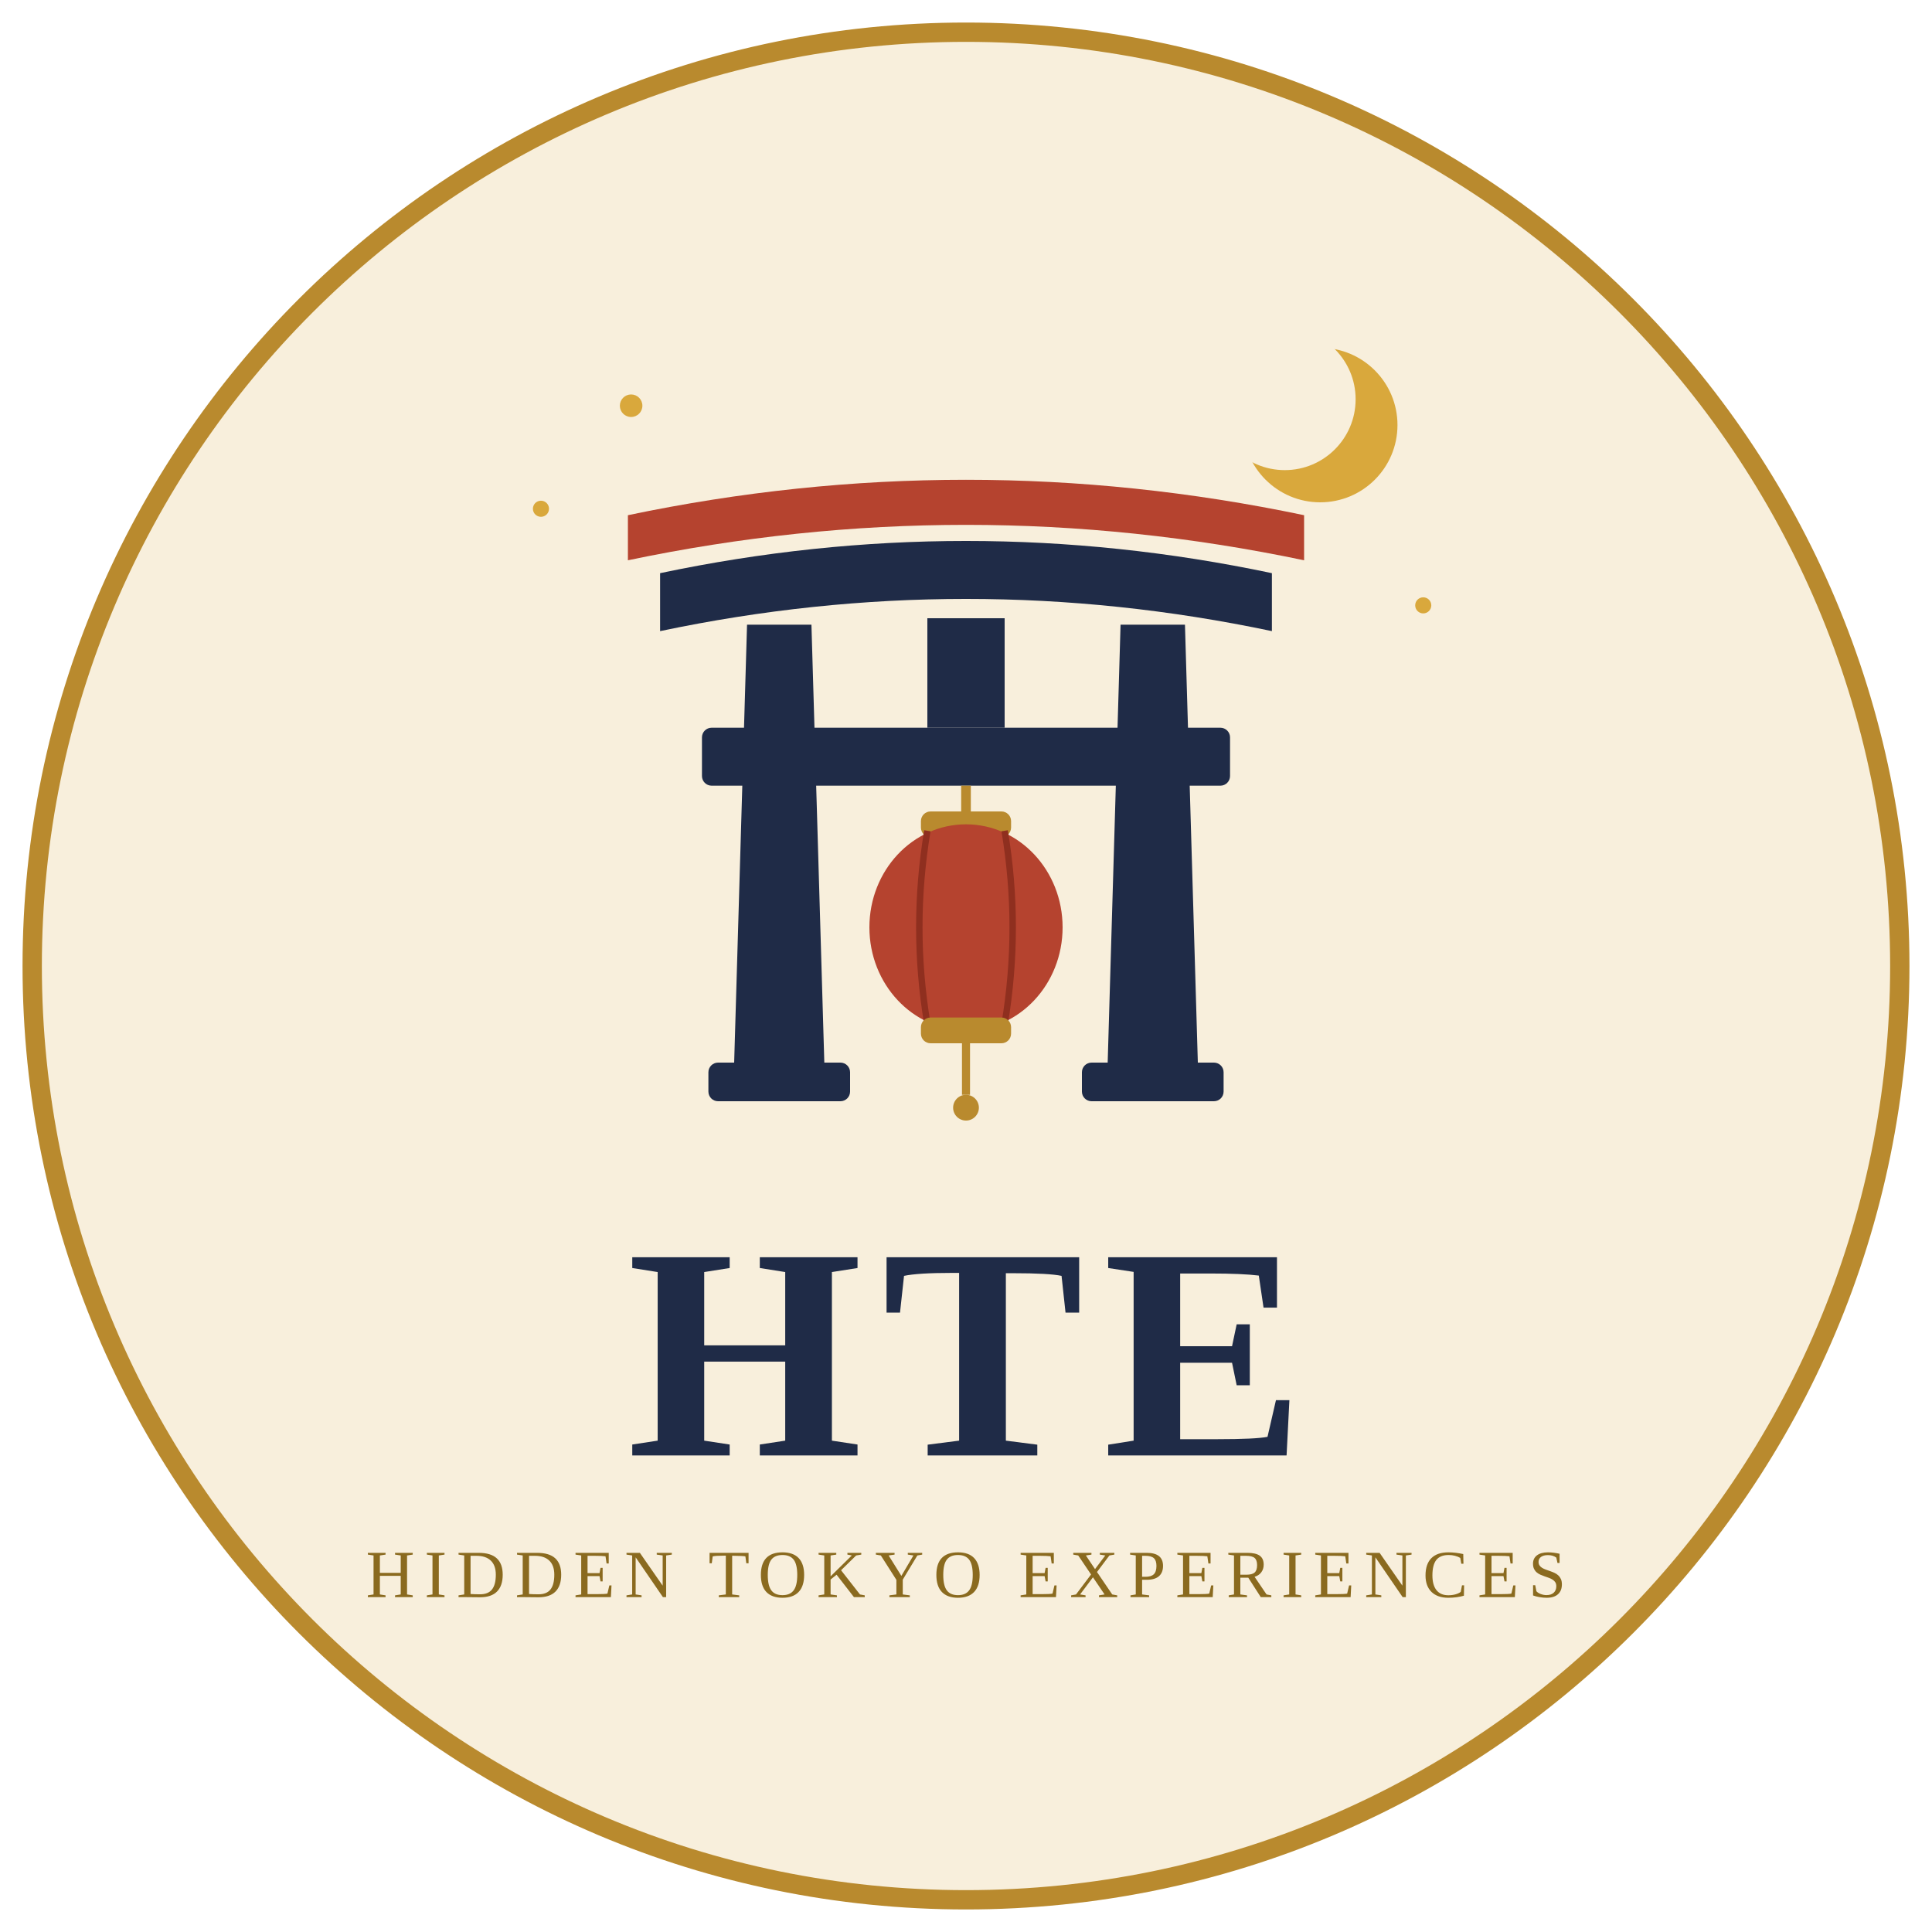
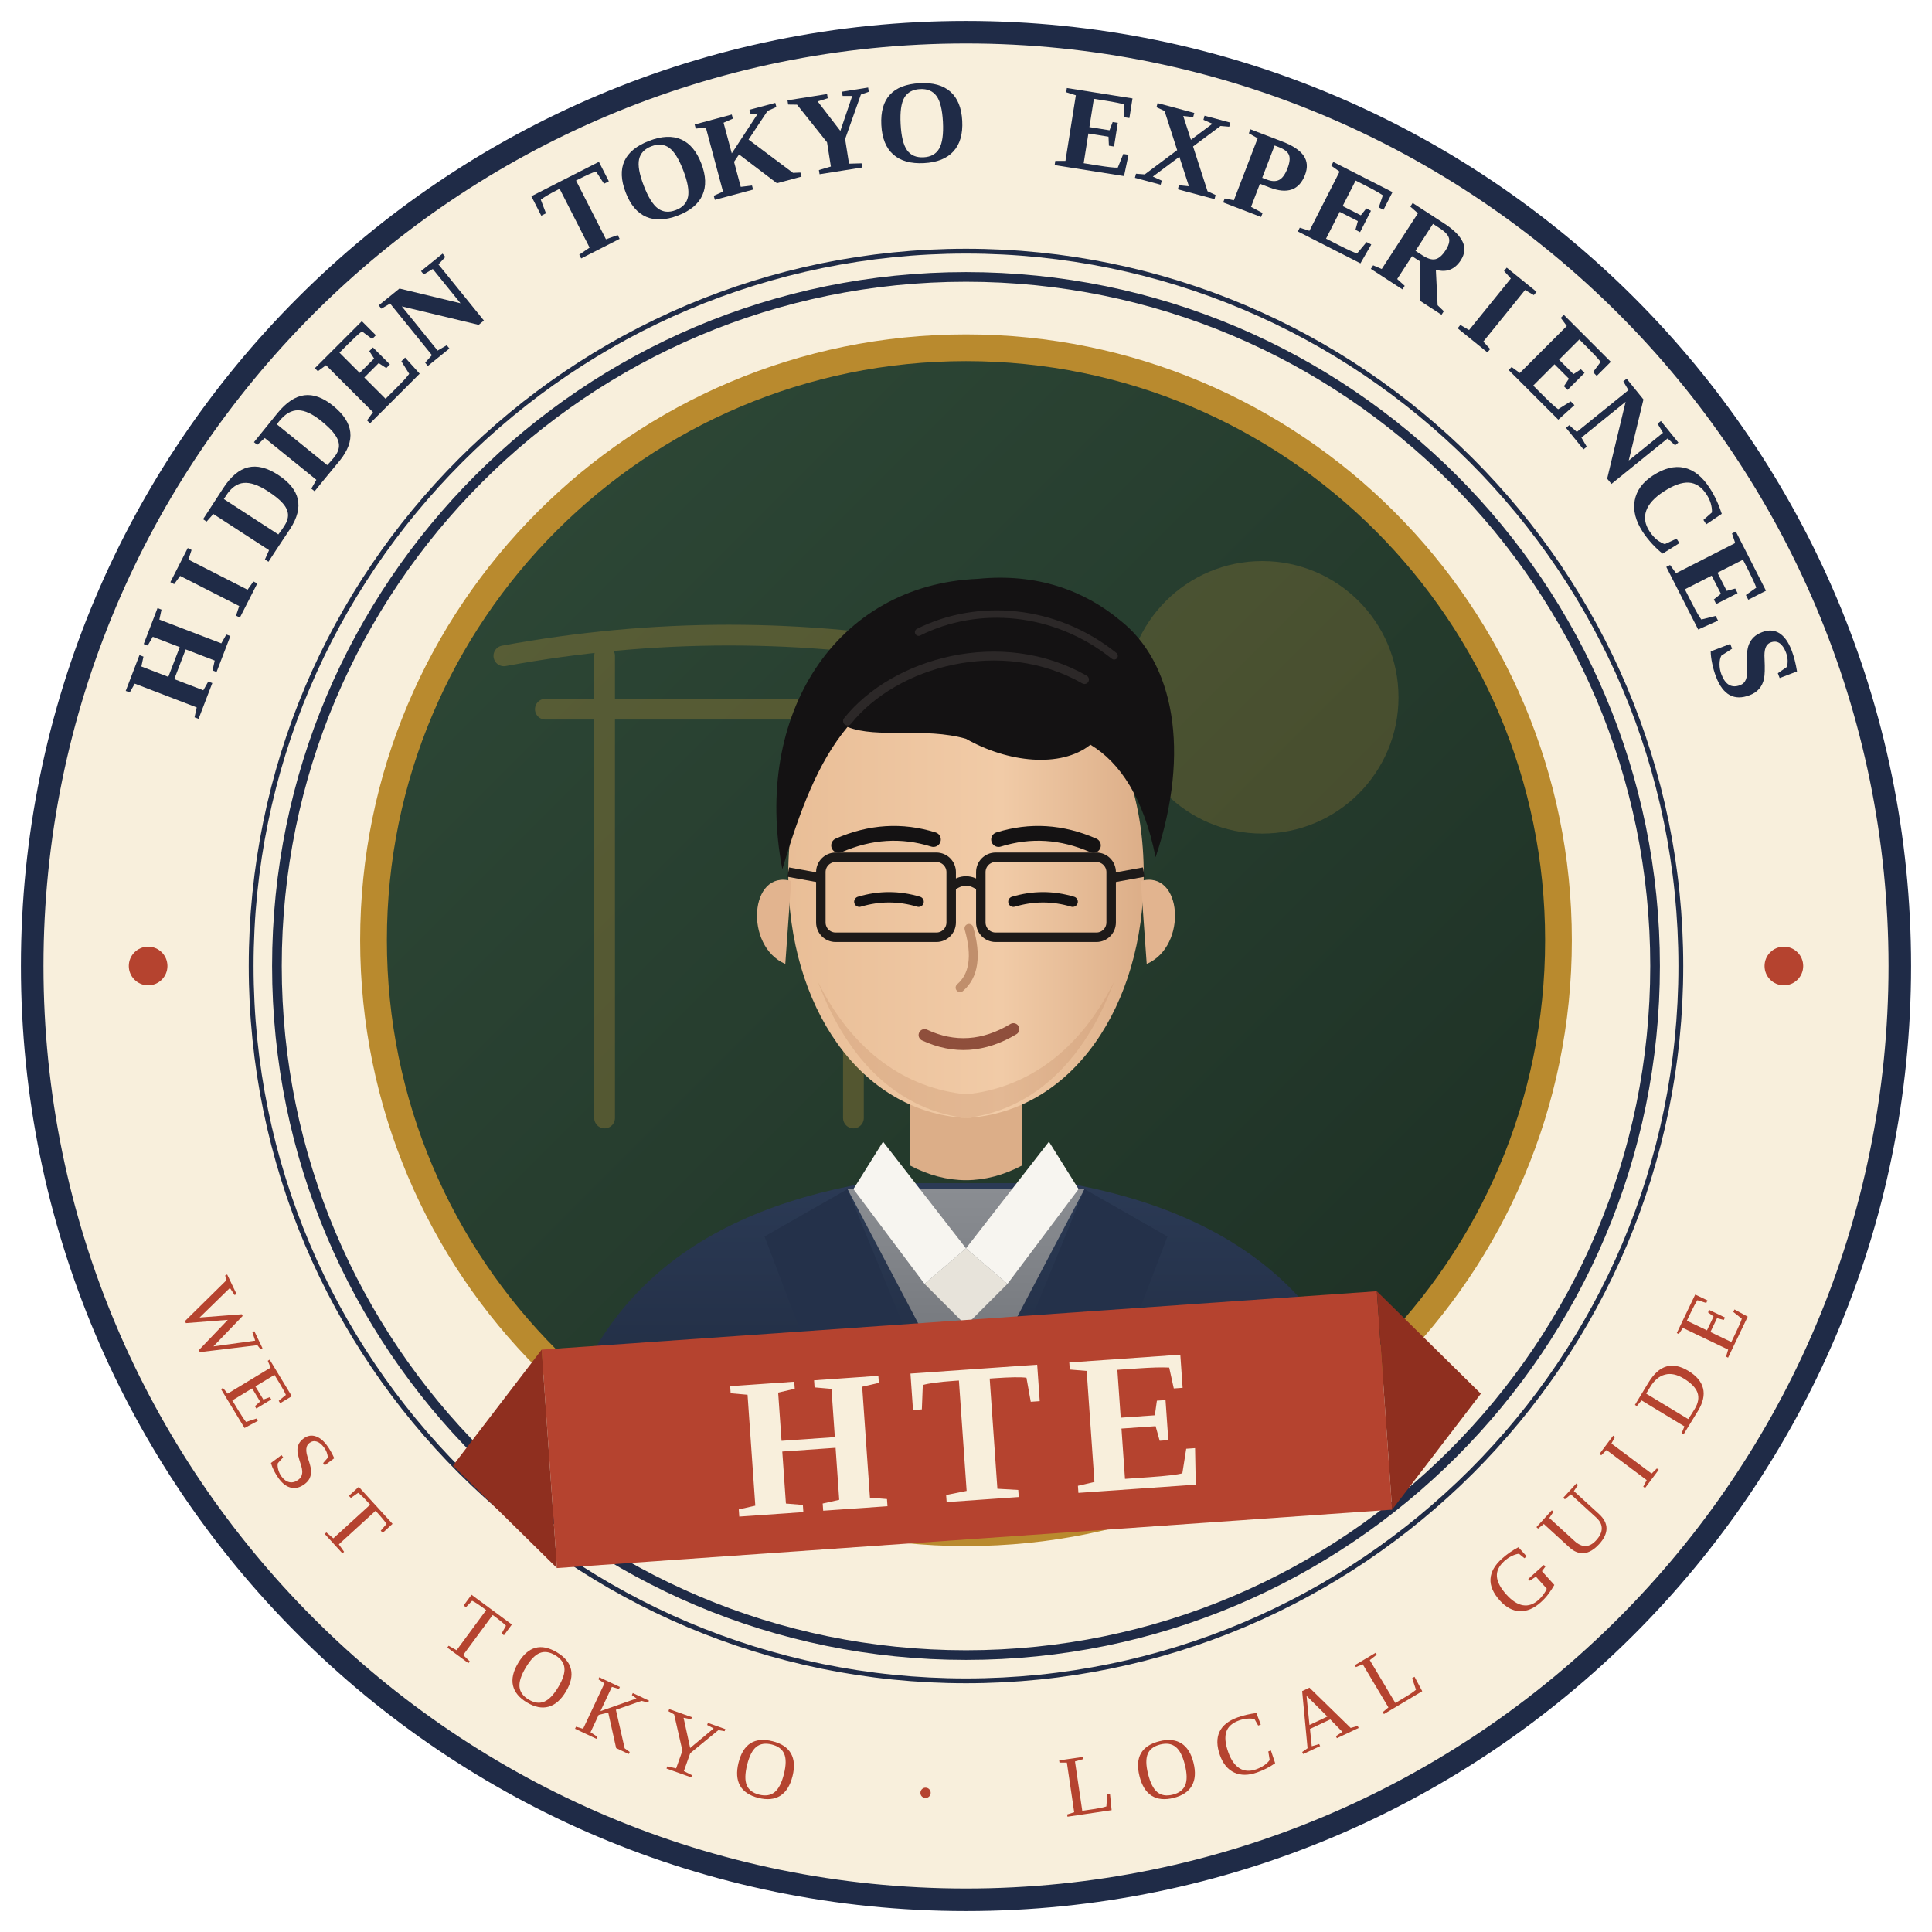
- <svg xmlns="http://www.w3.org/2000/svg" viewBox="0 0 600 600" role="img" aria-label="Hidden Tokyo Experiences logo">
-   <circle cx="300" cy="300" r="290" fill="#f8efdc" stroke="#b98a2e" stroke-width="6" />
-   <circle cx="410" cy="132" r="24" fill="#d9a83c" />
-   <circle cx="399" cy="124" r="22" fill="#f8efdc" />
-   <circle cx="196" cy="126" r="3.5" fill="#d9a83c" />
-   <circle cx="168" cy="158" r="2.5" fill="#d9a83c" />
-   <circle cx="442" cy="188" r="2.5" fill="#d9a83c" />
-   <path d="M195 160 Q300 138 405 160 L405 174 Q300 152 195 174 Z" fill="#b5432f" />
-   <path d="M205 178 Q300 158 395 178 L395 196 Q300 176 205 196 Z" fill="#1f2b47" />
-   <rect x="288" y="192" width="24" height="34" fill="#1f2b47" />
-   <rect x="218" y="226" width="164" height="18" rx="3" fill="#1f2b47" />
-   <path d="M232 194 L252 194 L256 330 L228 330 Z" fill="#1f2b47" />
-   <path d="M348 194 L368 194 L372 330 L344 330 Z" fill="#1f2b47" />
-   <rect x="220" y="330" width="44" height="12" rx="3" fill="#1f2b47" />
-   <rect x="336" y="330" width="44" height="12" rx="3" fill="#1f2b47" />
-   <line x1="300" y1="244" x2="300" y2="256" stroke="#b98a2e" stroke-width="3" />
-   <rect x="286" y="252" width="28" height="8" rx="3" fill="#b98a2e" />
-   <ellipse cx="300" cy="288" rx="30" ry="32" fill="#b5432f" />
-   <path d="M288 258 Q283 288 288 318" fill="none" stroke="#8f2f1f" stroke-width="2" />
-   <path d="M312 258 Q317 288 312 318" fill="none" stroke="#8f2f1f" stroke-width="2" />
-   <rect x="286" y="316" width="28" height="8" rx="3" fill="#b98a2e" />
-   <line x1="300" y1="324" x2="300" y2="340" stroke="#b98a2e" stroke-width="2.5" />
-   <circle cx="300" cy="344" r="4" fill="#b98a2e" />
-   <text x="300" y="452" text-anchor="middle" font-family="Georgia, 'Times New Roman', serif" font-weight="bold" font-size="94" letter-spacing="6" fill="#1f2b47">HTE</text>
-   <text x="300" y="496" text-anchor="middle" font-family="Georgia, 'Times New Roman', serif" font-size="21" letter-spacing="3" fill="#8a6a1f">HIDDEN TOKYO EXPERIENCES</text>
+ <svg xmlns="http://www.w3.org/2000/svg" viewBox="0 0 600 600">
+   <defs>
+     <clipPath id="c">
+       <circle cx="200" cy="200" r="200" />
+     </clipPath>
+     <linearGradient id="bg" x1="0" y1="0" x2="1" y2="1">
+       <stop offset="0" stop-color="#2f4a38" />
+       <stop offset="1" stop-color="#1c2e23" />
+     </linearGradient>
+     <linearGradient id="coat" x1="0" y1="0" x2="0" y2="1">
+       <stop offset="0" stop-color="#2b3a55" />
+       <stop offset="1" stop-color="#1b2538" />
+     </linearGradient>
+     <linearGradient id="knit" x1="0" y1="0" x2="0" y2="1">
+       <stop offset="0" stop-color="#8a8d92" />
+       <stop offset="1" stop-color="#6c6f74" />
+     </linearGradient>
+     <linearGradient id="skin" x1="0" y1="0" x2="1" y2="0">
+       <stop offset="0" stop-color="#e9be97" />
+       <stop offset=".6" stop-color="#f1cba7" />
+       <stop offset="1" stop-color="#dcae88" />
+     </linearGradient>
+   </defs>
+   <circle cx="300" cy="300" r="290" fill="#f8efdc" stroke="#1f2b47" stroke-width="7" />
+   <circle cx="300" cy="300" r="214" fill="none" stroke="#1f2b47" stroke-width="3" />
+   <circle cx="300" cy="300" r="222" fill="none" stroke="#1f2b47" stroke-width="1.5" />
+   <path id="top" d="M 52 300 A 248 248 0 0 1 548 300" fill="none" />
+   <path id="bot" d="M 36 300 A 264 264 0 0 0 564 300" fill="none" />
+   <text x="66.6" y="210.4" text-anchor="middle" transform="rotate(-69.00 66.6 210.4)" font-family="Georgia, 'Times New Roman', serif" font-weight="bold" font-size="37" fill="#1f2b47">H</text>
+   <text x="77.2" y="186.5" text-anchor="middle" transform="rotate(-63.00 77.2 186.5)" font-family="Georgia, 'Times New Roman', serif" font-weight="bold" font-size="37" fill="#1f2b47">I</text>
+   <text x="90.3" y="163.8" text-anchor="middle" transform="rotate(-57.00 90.3 163.8)" font-family="Georgia, 'Times New Roman', serif" font-weight="bold" font-size="37" fill="#1f2b47">D</text>
+   <text x="105.7" y="142.7" text-anchor="middle" transform="rotate(-51.00 105.7 142.7)" font-family="Georgia, 'Times New Roman', serif" font-weight="bold" font-size="37" fill="#1f2b47">D</text>
+   <text x="123.2" y="123.2" text-anchor="middle" transform="rotate(-45.00 123.2 123.2)" font-family="Georgia, 'Times New Roman', serif" font-weight="bold" font-size="37" fill="#1f2b47">E</text>
+   <text x="142.7" y="105.7" text-anchor="middle" transform="rotate(-39.00 142.7 105.7)" font-family="Georgia, 'Times New Roman', serif" font-weight="bold" font-size="37" fill="#1f2b47">N</text>
+   <text x="186.5" y="77.2" text-anchor="middle" transform="rotate(-27.00 186.5 77.2)" font-family="Georgia, 'Times New Roman', serif" font-weight="bold" font-size="37" fill="#1f2b47">T</text>
+   <text x="210.4" y="66.6" text-anchor="middle" transform="rotate(-21.00 210.4 66.6)" font-family="Georgia, 'Times New Roman', serif" font-weight="bold" font-size="37" fill="#1f2b47">O</text>
+   <text x="235.3" y="58.5" text-anchor="middle" transform="rotate(-15.00 235.3 58.5)" font-family="Georgia, 'Times New Roman', serif" font-weight="bold" font-size="37" fill="#1f2b47">K</text>
+   <text x="260.9" y="53.1" text-anchor="middle" transform="rotate(-9.00 260.9 53.1)" font-family="Georgia, 'Times New Roman', serif" font-weight="bold" font-size="37" fill="#1f2b47">Y</text>
+   <text x="286.9" y="50.3" text-anchor="middle" transform="rotate(-3.00 286.9 50.3)" font-family="Georgia, 'Times New Roman', serif" font-weight="bold" font-size="37" fill="#1f2b47">O</text>
+   <text x="339.1" y="53.1" text-anchor="middle" transform="rotate(9.00 339.1 53.1)" font-family="Georgia, 'Times New Roman', serif" font-weight="bold" font-size="37" fill="#1f2b47">E</text>
+   <text x="364.7" y="58.5" text-anchor="middle" transform="rotate(15.00 364.7 58.5)" font-family="Georgia, 'Times New Roman', serif" font-weight="bold" font-size="37" fill="#1f2b47">X</text>
+   <text x="389.6" y="66.6" text-anchor="middle" transform="rotate(21.00 389.6 66.6)" font-family="Georgia, 'Times New Roman', serif" font-weight="bold" font-size="37" fill="#1f2b47">P</text>
+   <text x="413.5" y="77.2" text-anchor="middle" transform="rotate(27.00 413.5 77.2)" font-family="Georgia, 'Times New Roman', serif" font-weight="bold" font-size="37" fill="#1f2b47">E</text>
+   <text x="436.2" y="90.3" text-anchor="middle" transform="rotate(33.00 436.2 90.3)" font-family="Georgia, 'Times New Roman', serif" font-weight="bold" font-size="37" fill="#1f2b47">R</text>
+   <text x="457.3" y="105.7" text-anchor="middle" transform="rotate(39.00 457.3 105.7)" font-family="Georgia, 'Times New Roman', serif" font-weight="bold" font-size="37" fill="#1f2b47">I</text>
+   <text x="476.8" y="123.2" text-anchor="middle" transform="rotate(45.00 476.8 123.2)" font-family="Georgia, 'Times New Roman', serif" font-weight="bold" font-size="37" fill="#1f2b47">E</text>
+   <text x="494.3" y="142.7" text-anchor="middle" transform="rotate(51.00 494.3 142.7)" font-family="Georgia, 'Times New Roman', serif" font-weight="bold" font-size="37" fill="#1f2b47">N</text>
+   <text x="509.7" y="163.8" text-anchor="middle" transform="rotate(57.00 509.7 163.8)" font-family="Georgia, 'Times New Roman', serif" font-weight="bold" font-size="37" fill="#1f2b47">C</text>
+   <text x="522.8" y="186.5" text-anchor="middle" transform="rotate(63.00 522.8 186.5)" font-family="Georgia, 'Times New Roman', serif" font-weight="bold" font-size="37" fill="#1f2b47">E</text>
+   <text x="533.4" y="210.4" text-anchor="middle" transform="rotate(69.00 533.4 210.4)" font-family="Georgia, 'Times New Roman', serif" font-weight="bold" font-size="37" fill="#1f2b47">S</text>
+   <text x="60.1" y="414.9" text-anchor="middle" transform="rotate(64.40 60.1 414.9)" font-family="Georgia, 'Times New Roman', serif" font-size="27" fill="#b5432f">W</text>
+   <text x="72.5" y="437.8" text-anchor="middle" transform="rotate(58.80 72.5 437.8)" font-family="Georgia, 'Times New Roman', serif" font-size="27" fill="#b5432f">E</text>
+   <text x="87.0" y="459.3" text-anchor="middle" transform="rotate(53.20 87.0 459.3)" font-family="Georgia, 'Times New Roman', serif" font-size="27" fill="#b5432f">S</text>
+   <text x="103.6" y="479.4" text-anchor="middle" transform="rotate(47.60 103.6 479.4)" font-family="Georgia, 'Times New Roman', serif" font-size="27" fill="#b5432f">T</text>
+   <text x="142.2" y="514.1" text-anchor="middle" transform="rotate(36.40 142.2 514.1)" font-family="Georgia, 'Times New Roman', serif" font-size="27" fill="#b5432f">T</text>
+   <text x="163.8" y="528.5" text-anchor="middle" transform="rotate(30.80 163.8 528.5)" font-family="Georgia, 'Times New Roman', serif" font-size="27" fill="#b5432f">O</text>
+   <text x="186.7" y="540.7" text-anchor="middle" transform="rotate(25.20 186.7 540.7)" font-family="Georgia, 'Times New Roman', serif" font-size="27" fill="#b5432f">K</text>
+   <text x="210.8" y="550.6" text-anchor="middle" transform="rotate(19.60 210.8 550.6)" font-family="Georgia, 'Times New Roman', serif" font-size="27" fill="#b5432f">Y</text>
+   <text x="235.6" y="558.1" text-anchor="middle" transform="rotate(14.00 235.6 558.1)" font-family="Georgia, 'Times New Roman', serif" font-size="27" fill="#b5432f">O</text>
+   <text x="287.0" y="565.7" text-anchor="middle" transform="rotate(2.80 287.0 565.7)" font-family="Georgia, 'Times New Roman', serif" font-size="27" fill="#b5432f">·</text>
+   <text x="338.9" y="563.1" text-anchor="middle" transform="rotate(-8.40 338.9 563.1)" font-family="Georgia, 'Times New Roman', serif" font-size="27" fill="#b5432f">L</text>
+   <text x="364.4" y="558.1" text-anchor="middle" transform="rotate(-14.00 364.4 558.1)" font-family="Georgia, 'Times New Roman', serif" font-size="27" fill="#b5432f">O</text>
+   <text x="389.2" y="550.6" text-anchor="middle" transform="rotate(-19.60 389.2 550.6)" font-family="Georgia, 'Times New Roman', serif" font-size="27" fill="#b5432f">C</text>
+   <text x="413.3" y="540.7" text-anchor="middle" transform="rotate(-25.20 413.3 540.7)" font-family="Georgia, 'Times New Roman', serif" font-size="27" fill="#b5432f">A</text>
+   <text x="436.2" y="528.5" text-anchor="middle" transform="rotate(-30.80 436.2 528.5)" font-family="Georgia, 'Times New Roman', serif" font-size="27" fill="#b5432f">L</text>
+   <text x="478.0" y="497.7" text-anchor="middle" transform="rotate(-42.00 478.0 497.7)" font-family="Georgia, 'Times New Roman', serif" font-size="27" fill="#b5432f">G</text>
+   <text x="496.4" y="479.4" text-anchor="middle" transform="rotate(-47.60 496.4 479.4)" font-family="Georgia, 'Times New Roman', serif" font-size="27" fill="#b5432f">U</text>
+   <text x="513.0" y="459.3" text-anchor="middle" transform="rotate(-53.20 513.0 459.3)" font-family="Georgia, 'Times New Roman', serif" font-size="27" fill="#b5432f">I</text>
+   <text x="527.5" y="437.8" text-anchor="middle" transform="rotate(-58.80 527.5 437.8)" font-family="Georgia, 'Times New Roman', serif" font-size="27" fill="#b5432f">D</text>
+   <text x="539.9" y="414.9" text-anchor="middle" transform="rotate(-64.40 539.9 414.9)" font-family="Georgia, 'Times New Roman', serif" font-size="27" fill="#b5432f">E</text>
+   <circle cx="46" cy="300" r="6" fill="#b5432f" />
+   <circle cx="554" cy="300" r="6" fill="#b5432f" />
+   <g transform="translate(116.00,108.00) scale(0.92)">
+     <g clip-path="url(#c)">
+       <rect width="400" height="400" fill="url(#bg)" />
+       <circle cx="300" cy="118" r="46" fill="#c99a3a" opacity=".22" />
+       <g fill="none" stroke="#c99a3a" stroke-width="7" stroke-linecap="round" opacity=".28">
+         <path d="M44 104 Q120 90 196 104" />
+         <path d="M58 122 H182" />
+         <path d="M78 104 V260" />
+         <path d="M162 104 V260" />
+       </g>
+       <path d="M58 400 C62 322 110 292 166 282 L234 282 C290 292 338 322 342 400 Z" fill="url(#coat)" />
+       <path d="M160 284 L200 360 L240 284 Z" fill="url(#knit)" />
+       <path d="M172 268 L200 304 L186 316 L162 284 Z" fill="#f7f5f0" />
+       <path d="M228 268 L200 304 L214 316 L238 284 Z" fill="#f7f5f0" />
+       <path d="M186 316 L200 304 L214 316 L200 330 Z" fill="#e7e3da" />
+       <path d="M160 284 L196 372 L170 400 L132 300 Z" fill="#24314a" />
+       <path d="M240 284 L204 372 L230 400 L268 300 Z" fill="#24314a" />
+       <path d="M181 238 h38 v38 q-19 10 -38 0 z" fill="#dcae88" />
+       <path d="M140 178 C140 128 168 104 200 104 C232 104 260 128 260 178 C260 222 236 258 200 260 C164 258 140 222 140 178 Z" fill="url(#skin)" />
+       <path d="M141 180 c-14 -4 -16 22 -2 28" fill="#e2b48f" />
+       <path d="M259 180 c14 -4 16 22 2 28" fill="#e2b48f" />
+       <path d="M138 176 C128 124 156 80 204 78 C224 76 240 82 252 92 C270 106 276 136 264 172 C260 152 252 140 242 134 C232 142 214 140 200 132 C186 128 170 132 160 128 C150 140 144 156 138 176 Z" fill="#141213" />
+       <path d="M160 126 C176 106 212 96 240 112" fill="none" stroke="#2c2828" stroke-width="3" stroke-linecap="round" />
+       <path d="M184 96 C204 86 230 88 250 104" fill="none" stroke="#2c2828" stroke-width="2.5" stroke-linecap="round" />
+       <path d="M157 168 q16 -7 32 -2" fill="none" stroke="#141213" stroke-width="5" stroke-linecap="round" />
+       <path d="M211 166 q16 -5 32 2" fill="none" stroke="#141213" stroke-width="5" stroke-linecap="round" />
+       <path d="M164 187 q10 -3 20 0" fill="none" stroke="#141213" stroke-width="3.5" stroke-linecap="round" />
+       <path d="M216 187 q10 -3 20 0" fill="none" stroke="#141213" stroke-width="3.5" stroke-linecap="round" />
+       <g fill="none" stroke="#1d1a19" stroke-width="3.2" stroke-linejoin="round">
+         <rect x="151" y="172" width="44" height="27" rx="5" />
+         <rect x="205" y="172" width="44" height="27" rx="5" />
+         <path d="M195 182 q5 -4 10 0" />
+         <path d="M151 179 l-11 -2" />
+         <path d="M249 179 l11 -2" />
+       </g>
+       <path d="M201 196 q4 14 -3 20" fill="none" stroke="#c08f6c" stroke-width="3" stroke-linecap="round" />
+       <path d="M186 232 q15 7 30 -2" fill="none" stroke="#8f4f3c" stroke-width="4" stroke-linecap="round" />
+       <path d="M150 214 C162 246 182 258 200 260 C218 258 238 246 250 214 C238 238 220 250 200 252 C180 250 162 238 150 214 Z" fill="#c9966f" opacity=".35" />
+     </g>
+   </g>
+   <circle cx="300" cy="292" r="184" fill="none" stroke="#b98a2e" stroke-width="8.3" />
+   <g transform="rotate(-4 300 440)">
+     <path d="M170 410 L430 410 L430 478 L170 478 Z" fill="#b5432f" />
+     <path d="M170 410 L140 444 L170 478 Z" fill="#8f2f1f" />
+     <path d="M430 410 L460 444 L430 478 Z" fill="#8f2f1f" />
+     <text x="300" y="466" text-anchor="middle" font-family="Georgia, 'Times New Roman', serif" font-weight="bold" font-size="62" letter-spacing="8" fill="#f8efdc">HTE</text>
+   </g>
</svg>
